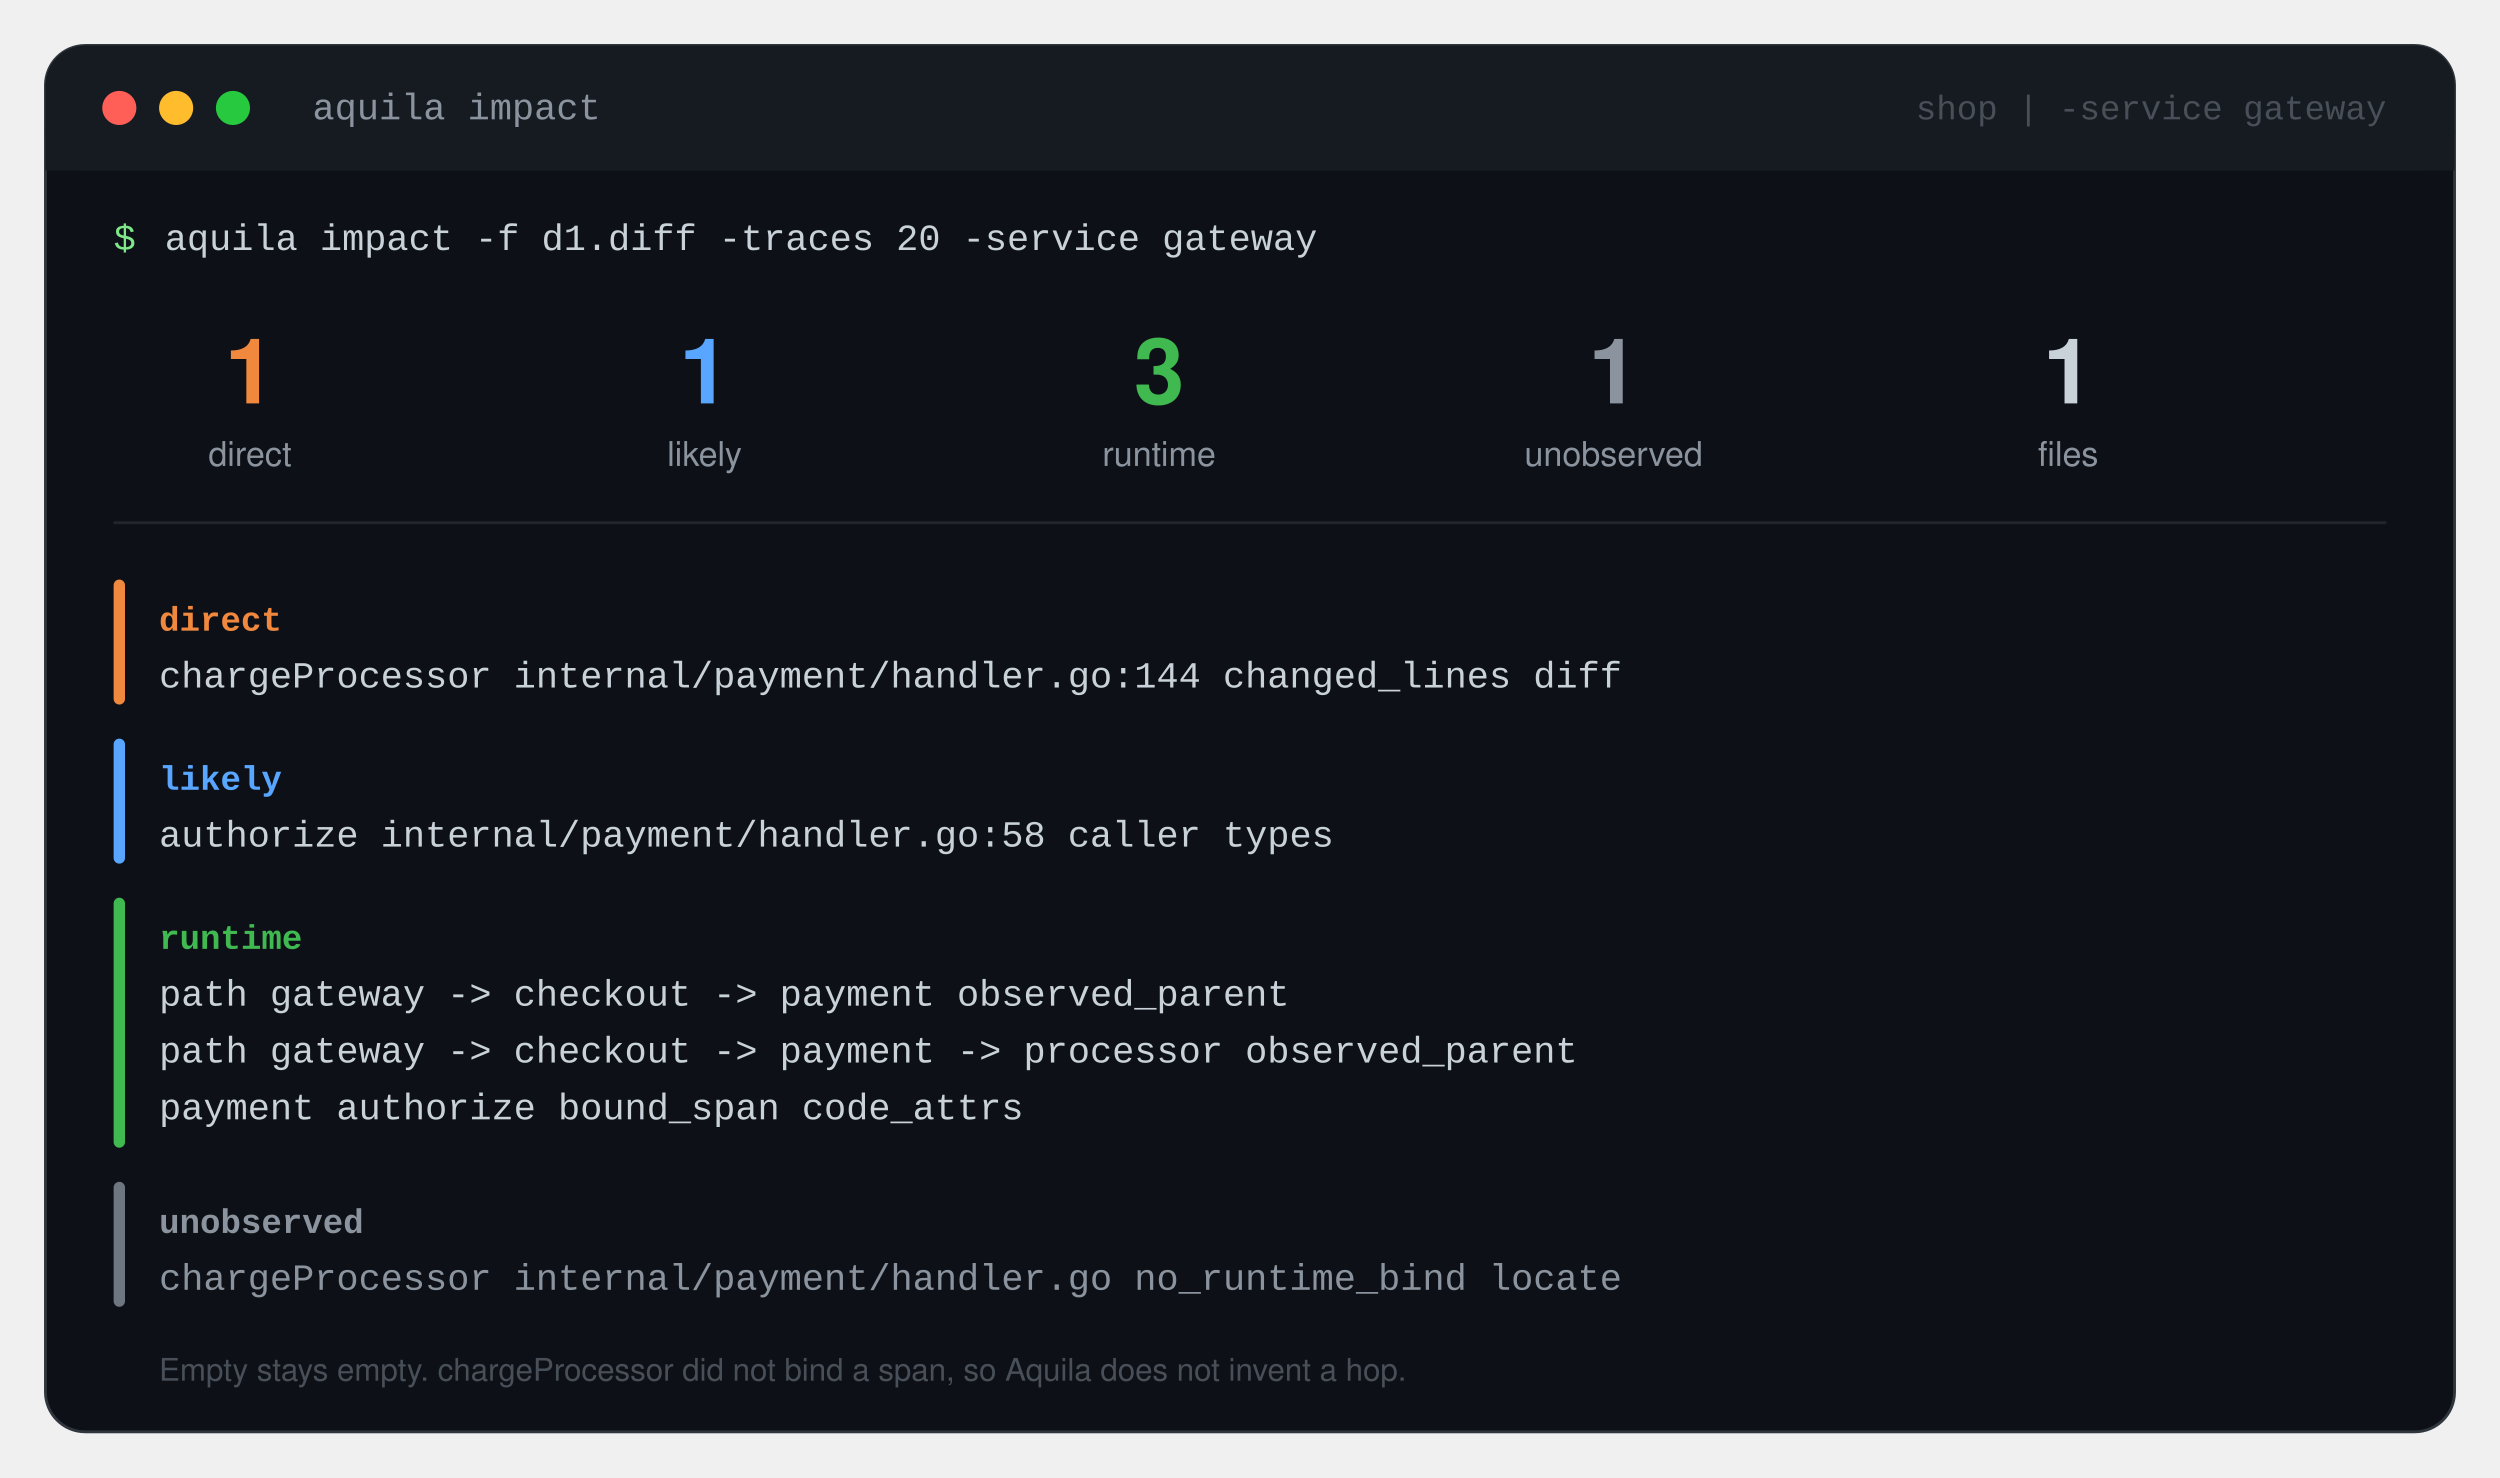
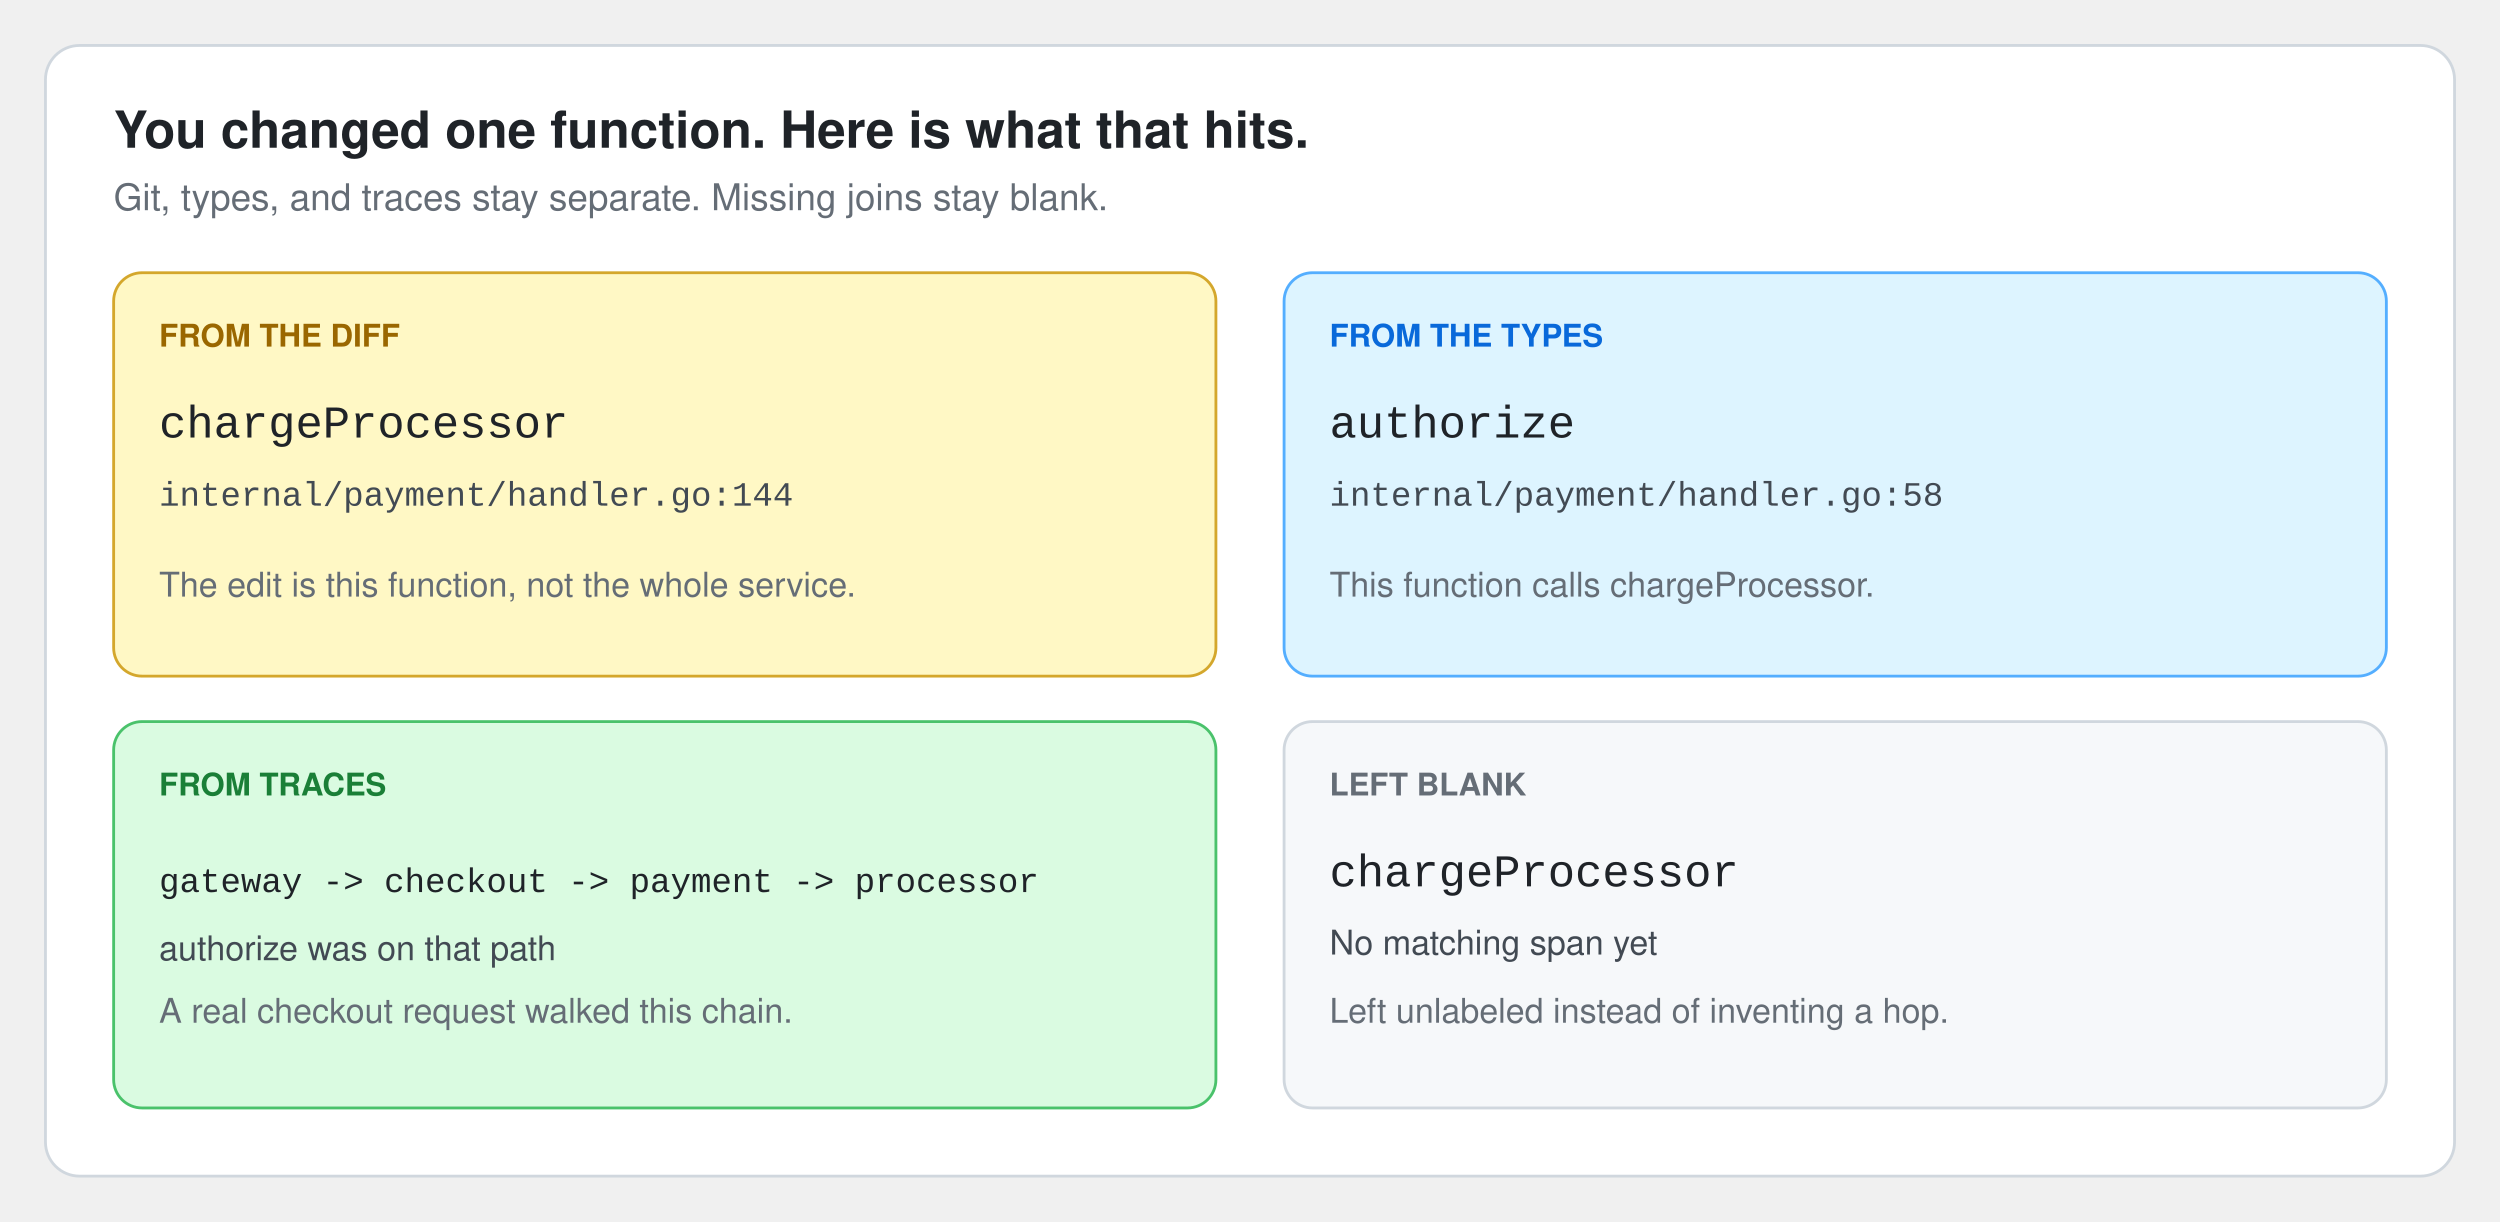
- <svg xmlns="http://www.w3.org/2000/svg" viewBox="0 0 880 520" role="img" aria-labelledby="title desc">
-   <rect width="880" height="520" fill="none" />
-   <rect x="16" y="16" width="848" height="488" rx="14" fill="#0d1117" stroke="#30363d" />
-   <rect x="16" y="16" width="848" height="44" rx="14" fill="#161b22" />
-   <rect x="16" y="46" width="848" height="14" fill="#161b22" />
-   <circle cx="42" cy="38" r="6" fill="#ff5f56" />
-   <circle cx="62" cy="38" r="6" fill="#ffbd2e" />
-   <circle cx="82" cy="38" r="6" fill="#27c93f" />
-   <text x="110" y="42" fill="#8b949e" font-family="Menlo, Monaco, Consolas, Liberation Mono, Courier New, monospace" font-size="13">aquila impact</text>
-   <text x="840" y="42" text-anchor="end" fill="#484f58" font-family="Menlo, Monaco, Consolas, Liberation Mono, Courier New, monospace" font-size="12">shop | -service gateway</text>
-   <text x="40" y="88" fill="#7ee787" font-family="Menlo, Monaco, Consolas, Liberation Mono, Courier New, monospace" font-size="13">$</text>
-   <text x="58" y="88" fill="#c9d1d9" font-family="Menlo, Monaco, Consolas, Liberation Mono, Courier New, monospace" font-size="13">aquila impact -f d1.diff -traces 20 -service gateway</text>
-   <text x="88" y="142" text-anchor="middle" fill="#f0883e" font-family="-apple-system, BlinkMacSystemFont, Segoe UI, Helvetica, Arial, sans-serif" font-size="32" font-weight="700">1</text>
-   <text x="88" y="164" text-anchor="middle" fill="#8b949e" font-family="-apple-system, BlinkMacSystemFont, Segoe UI, Helvetica, Arial, sans-serif" font-size="12">direct</text>
-   <text x="248" y="142" text-anchor="middle" fill="#58a6ff" font-family="-apple-system, BlinkMacSystemFont, Segoe UI, Helvetica, Arial, sans-serif" font-size="32" font-weight="700">1</text>
-   <text x="248" y="164" text-anchor="middle" fill="#8b949e" font-family="-apple-system, BlinkMacSystemFont, Segoe UI, Helvetica, Arial, sans-serif" font-size="12">likely</text>
-   <text x="408" y="142" text-anchor="middle" fill="#3fb950" font-family="-apple-system, BlinkMacSystemFont, Segoe UI, Helvetica, Arial, sans-serif" font-size="32" font-weight="700">3</text>
-   <text x="408" y="164" text-anchor="middle" fill="#8b949e" font-family="-apple-system, BlinkMacSystemFont, Segoe UI, Helvetica, Arial, sans-serif" font-size="12">runtime</text>
-   <text x="568" y="142" text-anchor="middle" fill="#8b949e" font-family="-apple-system, BlinkMacSystemFont, Segoe UI, Helvetica, Arial, sans-serif" font-size="32" font-weight="700">1</text>
-   <text x="568" y="164" text-anchor="middle" fill="#8b949e" font-family="-apple-system, BlinkMacSystemFont, Segoe UI, Helvetica, Arial, sans-serif" font-size="12">unobserved</text>
-   <text x="728" y="142" text-anchor="middle" fill="#c9d1d9" font-family="-apple-system, BlinkMacSystemFont, Segoe UI, Helvetica, Arial, sans-serif" font-size="32" font-weight="700">1</text>
-   <text x="728" y="164" text-anchor="middle" fill="#8b949e" font-family="-apple-system, BlinkMacSystemFont, Segoe UI, Helvetica, Arial, sans-serif" font-size="12">files</text>
-   <line x1="40" y1="184" x2="840" y2="184" stroke="#21262d" />
-   <rect x="40" y="204" width="4" height="44" rx="2" fill="#f0883e" />
-   <text x="56" y="222" fill="#f0883e" font-family="Menlo, Monaco, Consolas, Liberation Mono, Courier New, monospace" font-size="12" font-weight="700">direct</text>
-   <text x="56" y="242" fill="#c9d1d9" font-family="Menlo, Monaco, Consolas, Liberation Mono, Courier New, monospace" font-size="13">chargeProcessor   internal/payment/handler.go:144   changed_lines   diff</text>
-   <rect x="40" y="260" width="4" height="44" rx="2" fill="#58a6ff" />
-   <text x="56" y="278" fill="#58a6ff" font-family="Menlo, Monaco, Consolas, Liberation Mono, Courier New, monospace" font-size="12" font-weight="700">likely</text>
-   <text x="56" y="298" fill="#c9d1d9" font-family="Menlo, Monaco, Consolas, Liberation Mono, Courier New, monospace" font-size="13">authorize          internal/payment/handler.go:58    caller          types</text>
-   <rect x="40" y="316" width="4" height="88" rx="2" fill="#3fb950" />
-   <text x="56" y="334" fill="#3fb950" font-family="Menlo, Monaco, Consolas, Liberation Mono, Courier New, monospace" font-size="12" font-weight="700">runtime</text>
-   <text x="56" y="354" fill="#c9d1d9" font-family="Menlo, Monaco, Consolas, Liberation Mono, Courier New, monospace" font-size="13">path  gateway -&gt; checkout -&gt; payment                         observed_parent</text>
-   <text x="56" y="374" fill="#c9d1d9" font-family="Menlo, Monaco, Consolas, Liberation Mono, Courier New, monospace" font-size="13">path  gateway -&gt; checkout -&gt; payment -&gt; processor            observed_parent</text>
-   <text x="56" y="394" fill="#c9d1d9" font-family="Menlo, Monaco, Consolas, Liberation Mono, Courier New, monospace" font-size="13">payment  authorize  bound_span                               code_attrs</text>
-   <rect x="40" y="416" width="4" height="44" rx="2" fill="#6e7681" />
-   <text x="56" y="434" fill="#8b949e" font-family="Menlo, Monaco, Consolas, Liberation Mono, Courier New, monospace" font-size="12" font-weight="700">unobserved</text>
-   <text x="56" y="454" fill="#8b949e" font-family="Menlo, Monaco, Consolas, Liberation Mono, Courier New, monospace" font-size="13">chargeProcessor   internal/payment/handler.go        no_runtime_bind locate</text>
-   <text x="56" y="486" fill="#484f58" font-family="-apple-system, BlinkMacSystemFont, Segoe UI, Helvetica, Arial, sans-serif" font-size="11">Empty stays empty. chargeProcessor did not bind a span, so Aquila does not invent a hop.</text>
+ <svg xmlns="http://www.w3.org/2000/svg" viewBox="0 0 880 430" role="img" aria-labelledby="title desc">
+   <rect x="16" y="16" width="848" height="398" rx="12" fill="#ffffff" stroke="#d0d7de" />
+   <text x="40" y="52" fill="#1f2328" font-family="-apple-system, BlinkMacSystemFont, Segoe UI, Helvetica, Arial, sans-serif" font-size="18" font-weight="600">You changed one function. Here is what that hits.</text>
+   <text x="40" y="74" fill="#656d76" font-family="-apple-system, BlinkMacSystemFont, Segoe UI, Helvetica, Arial, sans-serif" font-size="13">Git, types, and traces stay separate. Missing joins stay blank.</text>
+   <rect x="40" y="96" width="388" height="142" rx="10" fill="#fff8c5" stroke="#d4a72c" />
+   <text x="56" y="122" fill="#9a6700" font-family="-apple-system, BlinkMacSystemFont, Segoe UI, Helvetica, Arial, sans-serif" font-size="11" font-weight="600">FROM THE DIFF</text>
+   <text x="56" y="154" fill="#1f2328" font-family="Menlo, Monaco, Consolas, Liberation Mono, Courier New, monospace" font-size="16">chargeProcessor</text>
+   <text x="56" y="178" fill="#424a53" font-family="Menlo, Monaco, Consolas, Liberation Mono, Courier New, monospace" font-size="12">internal/payment/handler.go:144</text>
+   <text x="56" y="210" fill="#656d76" font-family="-apple-system, BlinkMacSystemFont, Segoe UI, Helvetica, Arial, sans-serif" font-size="12">The edit is this function, not the whole service.</text>
+   <rect x="452" y="96" width="388" height="142" rx="10" fill="#ddf4ff" stroke="#54aeff" />
+   <text x="468" y="122" fill="#0969da" font-family="-apple-system, BlinkMacSystemFont, Segoe UI, Helvetica, Arial, sans-serif" font-size="11" font-weight="600">FROM THE TYPES</text>
+   <text x="468" y="154" fill="#1f2328" font-family="Menlo, Monaco, Consolas, Liberation Mono, Courier New, monospace" font-size="16">authorize</text>
+   <text x="468" y="178" fill="#424a53" font-family="Menlo, Monaco, Consolas, Liberation Mono, Courier New, monospace" font-size="12">internal/payment/handler.go:58</text>
+   <text x="468" y="210" fill="#656d76" font-family="-apple-system, BlinkMacSystemFont, Segoe UI, Helvetica, Arial, sans-serif" font-size="12">This function calls chargeProcessor.</text>
+   <rect x="40" y="254" width="388" height="136" rx="10" fill="#dafbe1" stroke="#4ac26b" />
+   <text x="56" y="280" fill="#1a7f37" font-family="-apple-system, BlinkMacSystemFont, Segoe UI, Helvetica, Arial, sans-serif" font-size="11" font-weight="600">FROM TRACES</text>
+   <text x="56" y="314" fill="#1f2328" font-family="Menlo, Monaco, Consolas, Liberation Mono, Courier New, monospace" font-size="12">gateway -&gt; checkout -&gt; payment -&gt; processor</text>
+   <text x="56" y="338" fill="#424a53" font-family="-apple-system, BlinkMacSystemFont, Segoe UI, Helvetica, Arial, sans-serif" font-size="12">authorize was on that path</text>
+   <text x="56" y="360" fill="#656d76" font-family="-apple-system, BlinkMacSystemFont, Segoe UI, Helvetica, Arial, sans-serif" font-size="12">A real checkout request walked this chain.</text>
+   <rect x="452" y="254" width="388" height="136" rx="10" fill="#f6f8fa" stroke="#d0d7de" />
+   <text x="468" y="280" fill="#656d76" font-family="-apple-system, BlinkMacSystemFont, Segoe UI, Helvetica, Arial, sans-serif" font-size="11" font-weight="600">LEFT BLANK</text>
+   <text x="468" y="312" fill="#1f2328" font-family="Menlo, Monaco, Consolas, Liberation Mono, Courier New, monospace" font-size="16">chargeProcessor</text>
+   <text x="468" y="336" fill="#424a53" font-family="-apple-system, BlinkMacSystemFont, Segoe UI, Helvetica, Arial, sans-serif" font-size="12">No matching span yet</text>
+   <text x="468" y="360" fill="#656d76" font-family="-apple-system, BlinkMacSystemFont, Segoe UI, Helvetica, Arial, sans-serif" font-size="12">Left unlabeled instead of inventing a hop.</text>
</svg>
